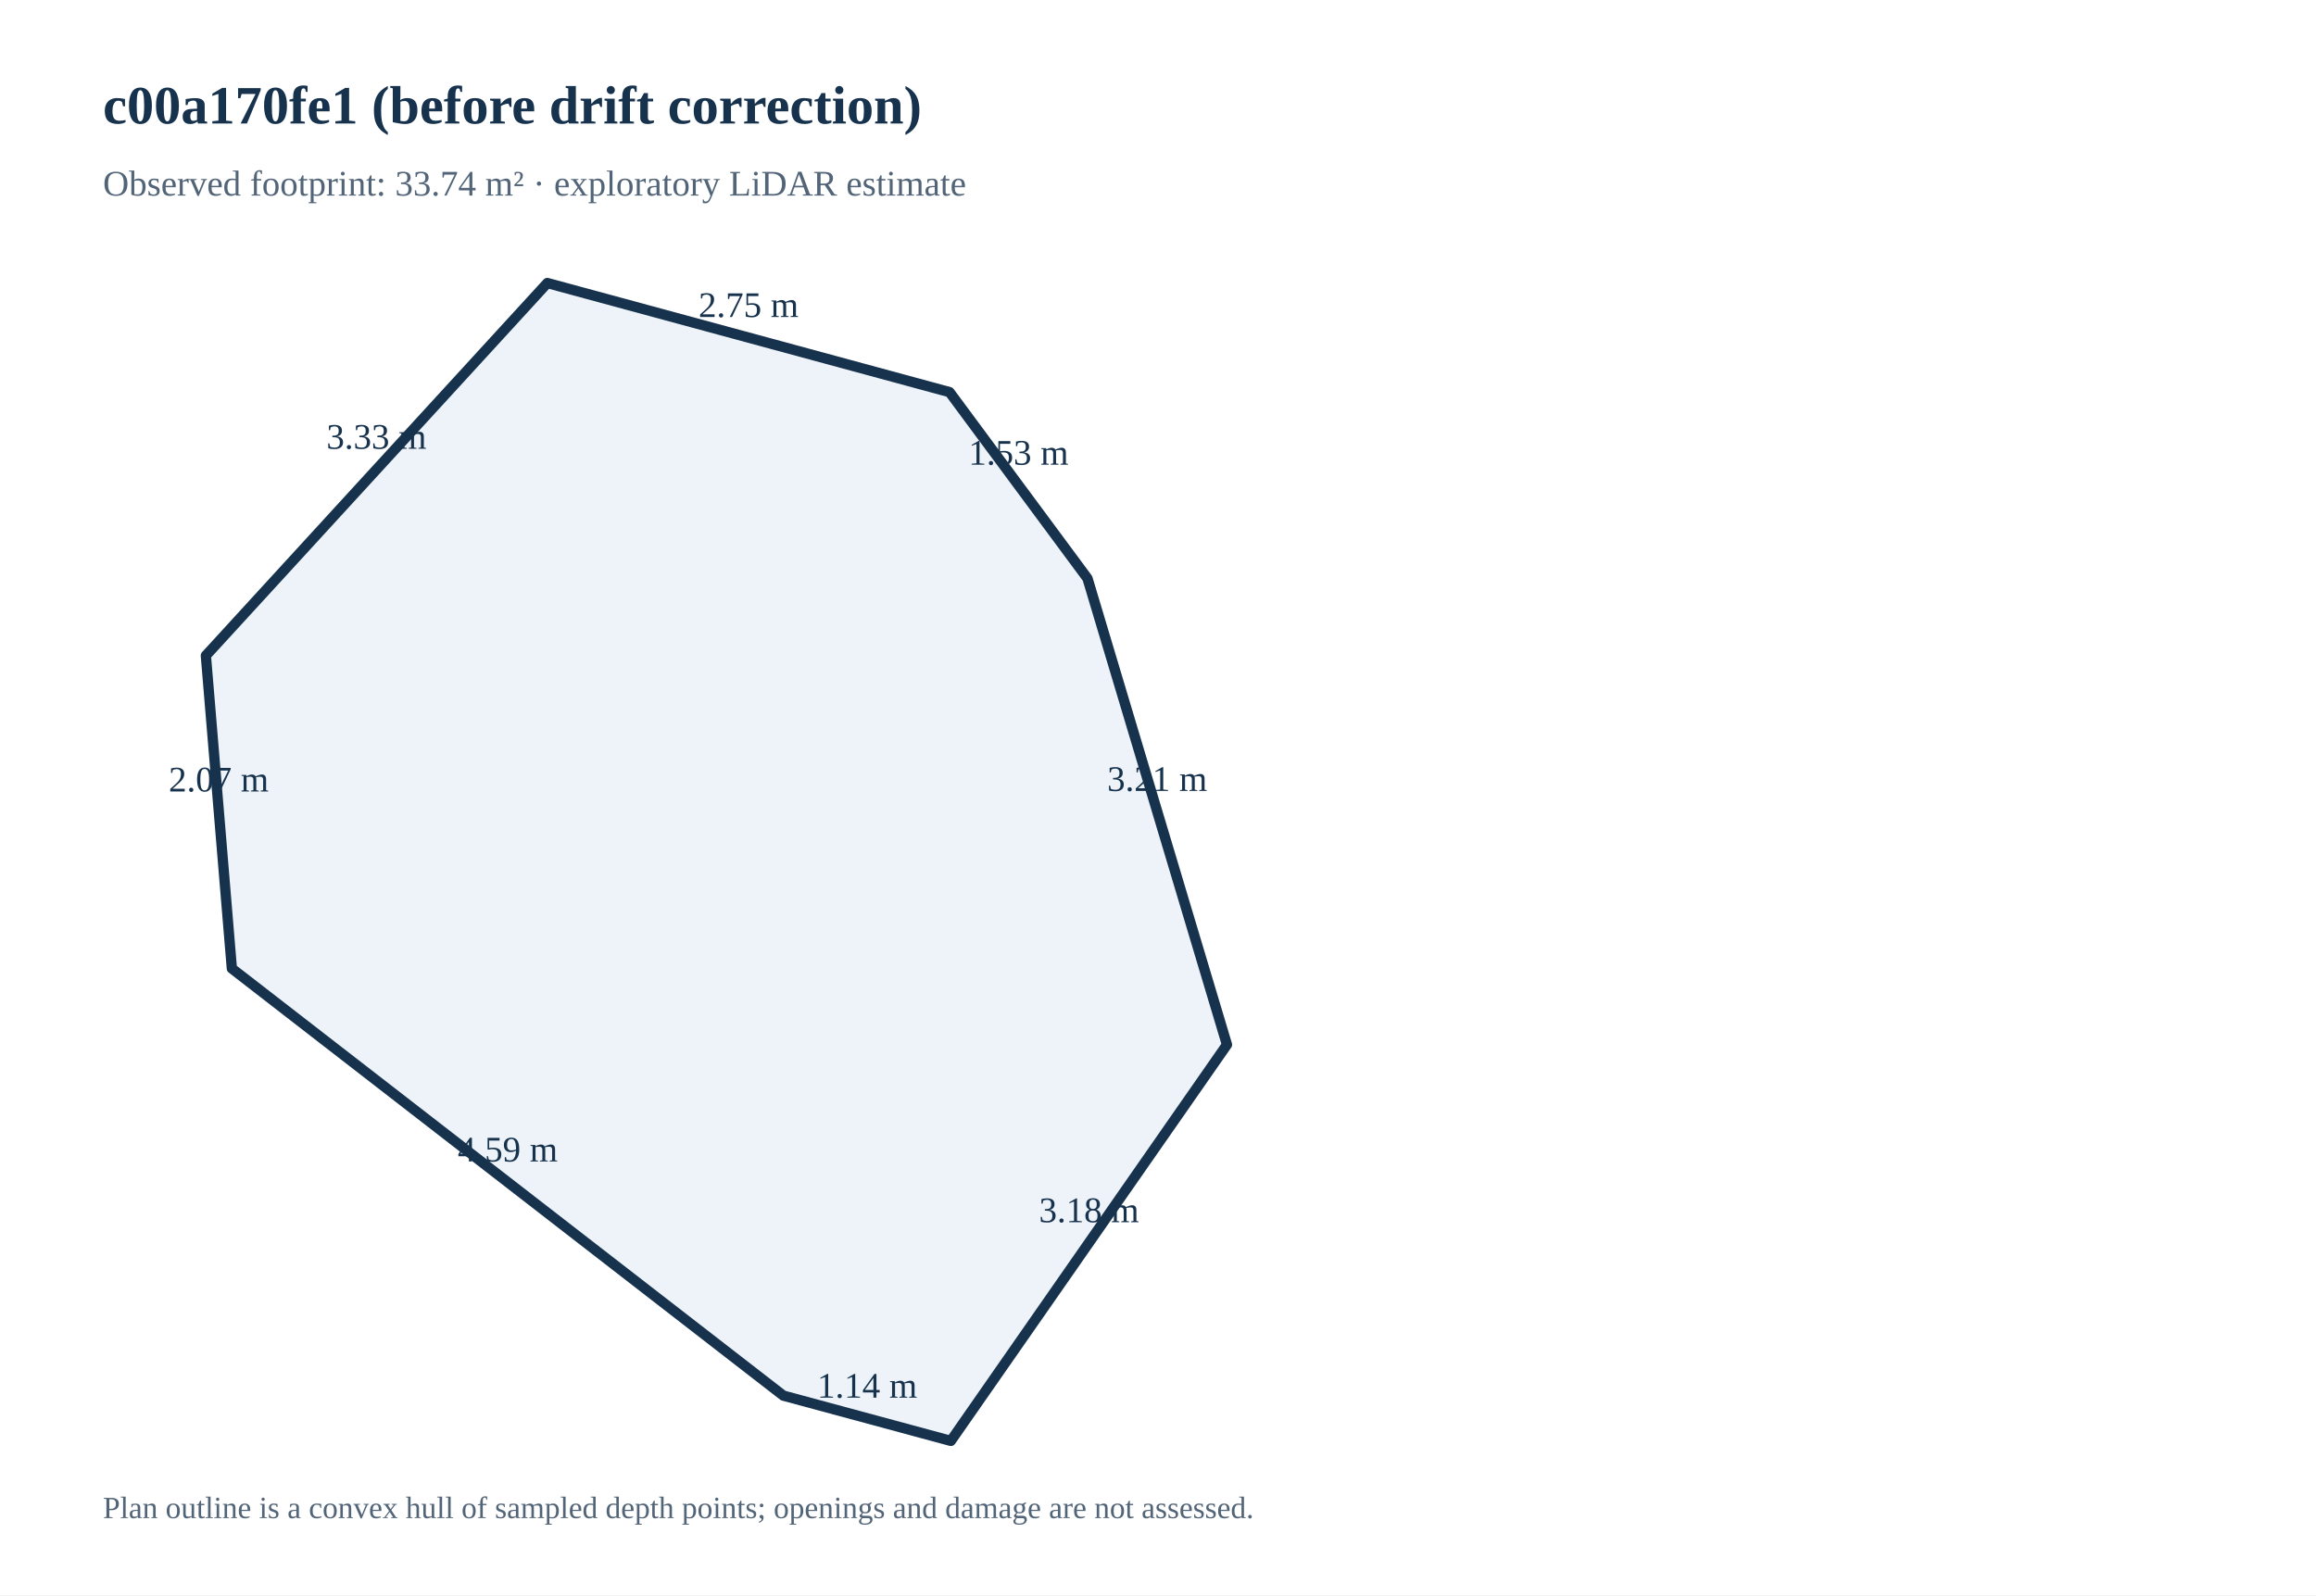
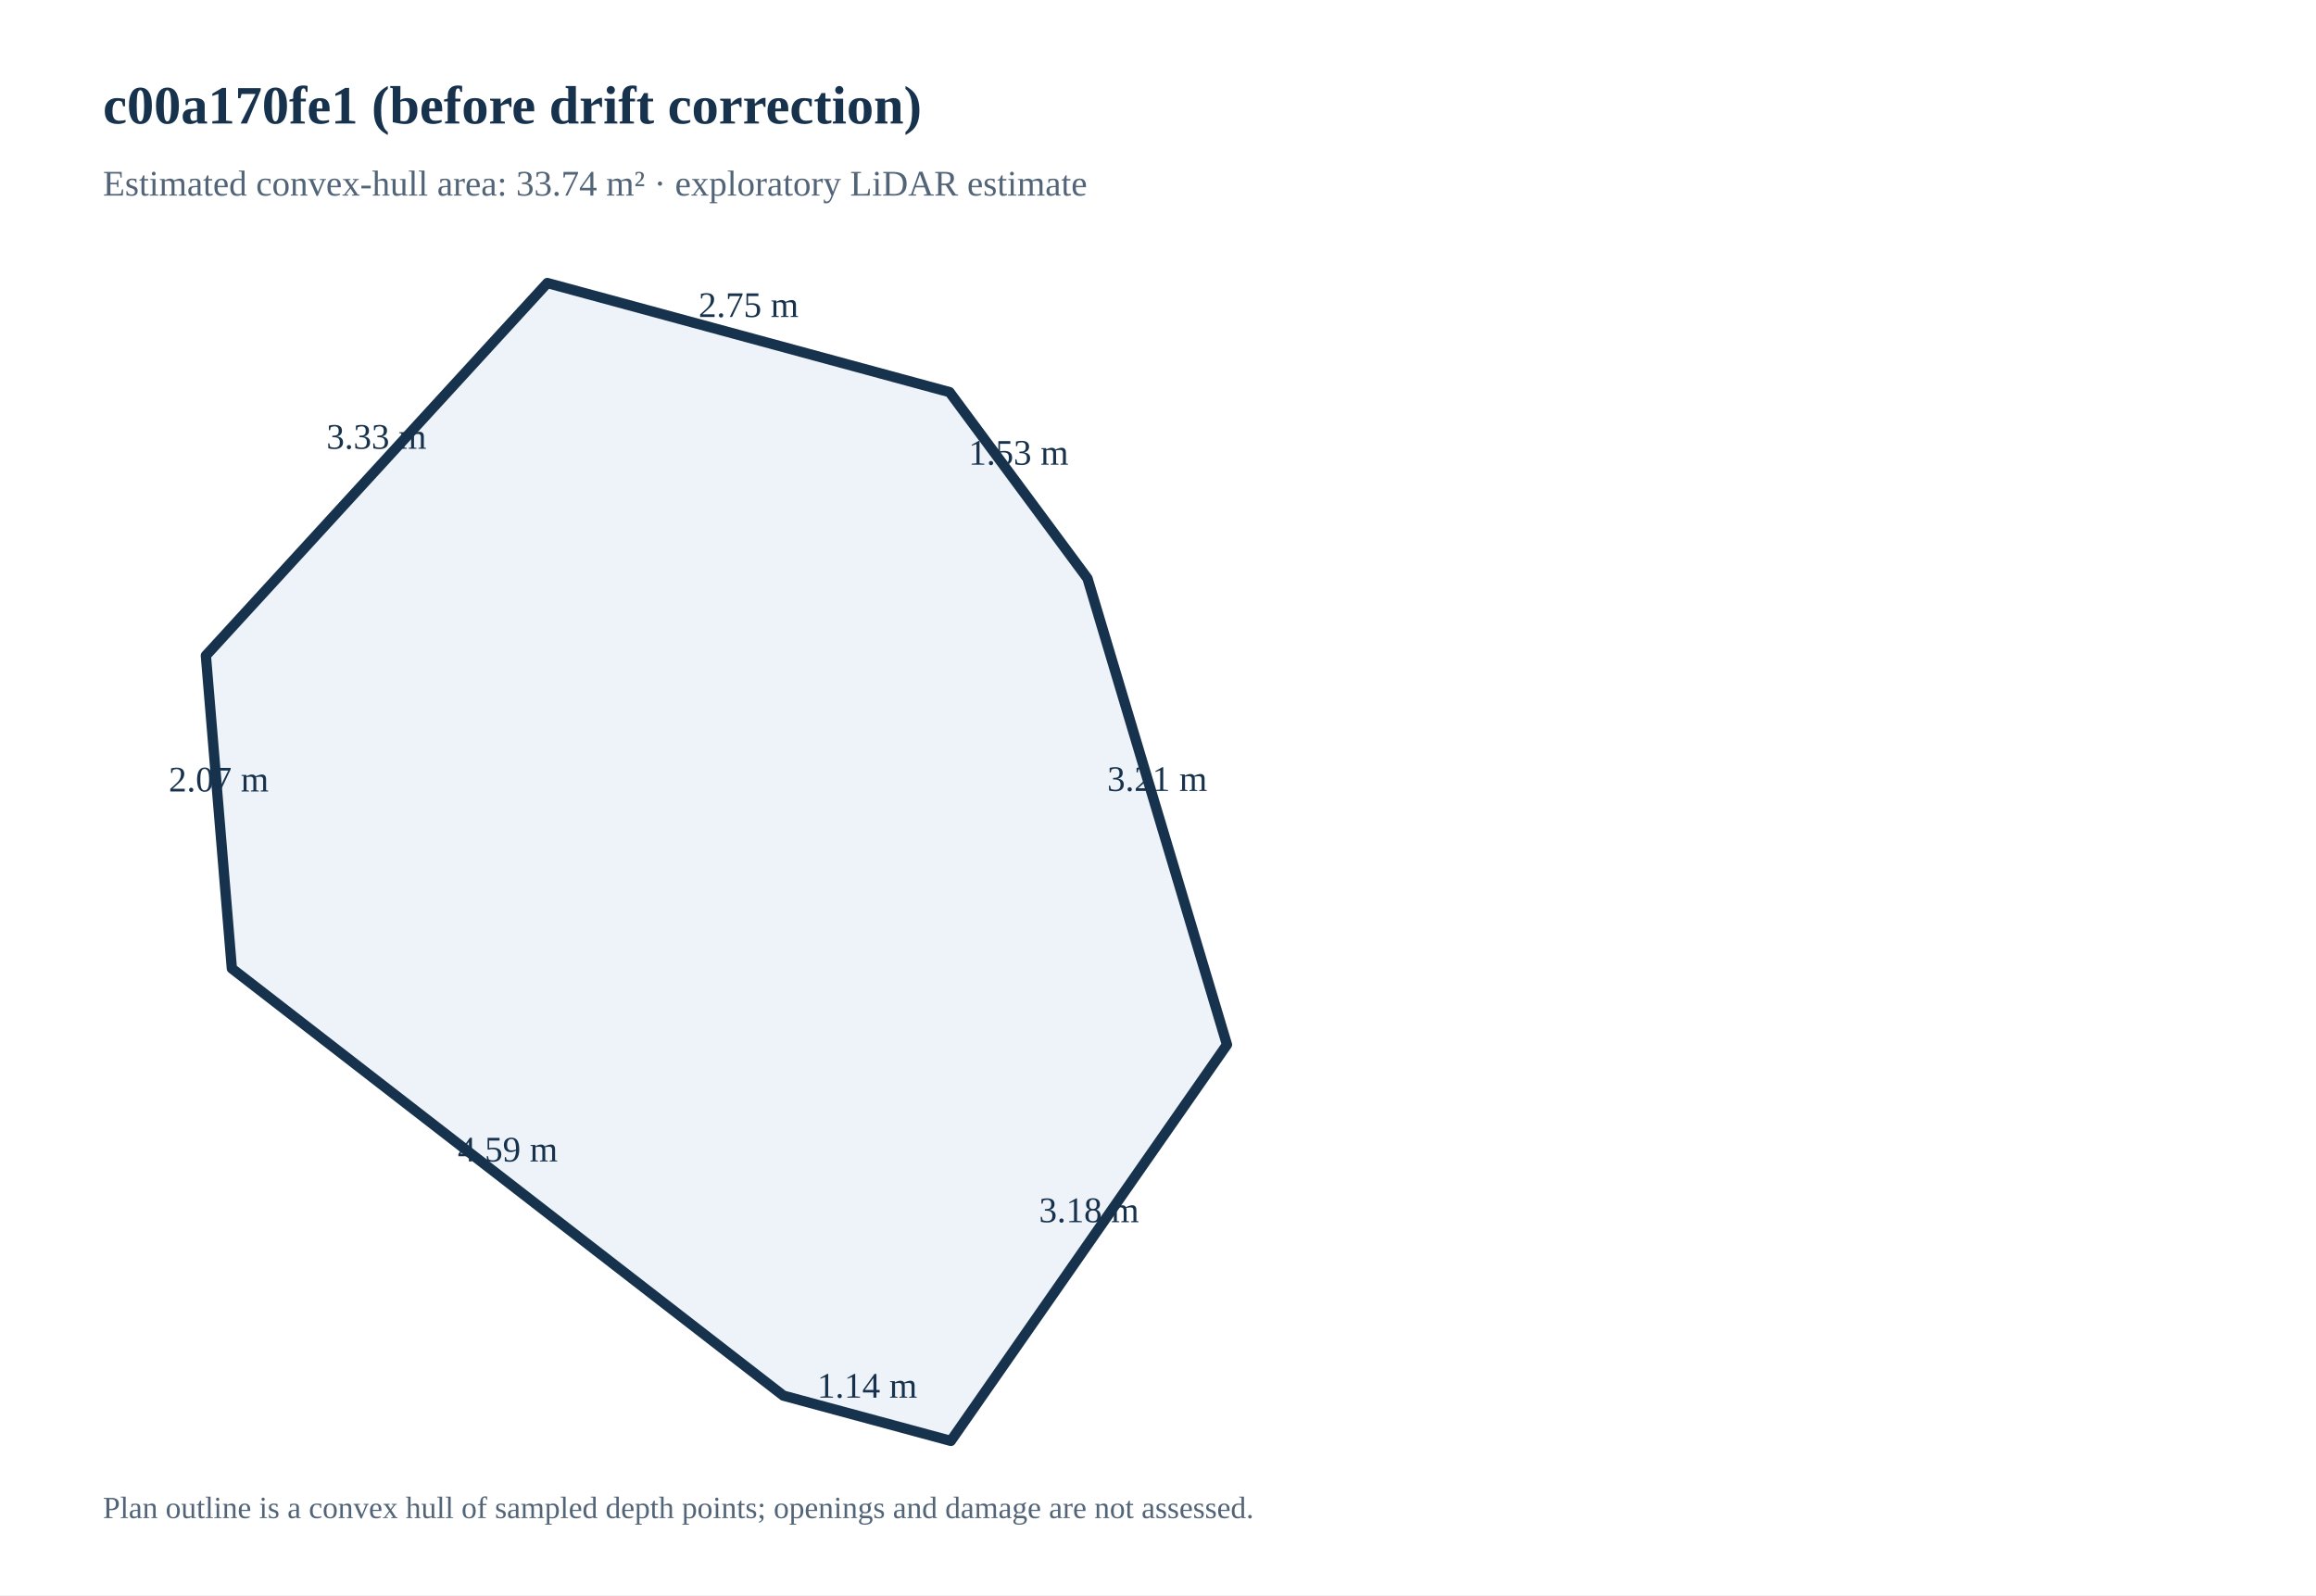
<svg xmlns="http://www.w3.org/2000/svg" width="900" height="620" viewBox="0 0 900 620">
  <rect width="100%" height="100%" fill="#ffffff" />
  <polygon points="90.1,376.4 304.4,542.4 369.5,560.0 476.8,406.0 422.6,224.8 369.0,152.4 212.7,110.0 80.0,254.8" fill="#edf3f8" stroke="#17324d" stroke-width="4" stroke-linejoin="round" />
  <text x="197.3" y="451.4" text-anchor="middle" font-size="14" fill="#17324d">4.59 m</text>
  <text x="337.0" y="543.2" text-anchor="middle" font-size="14" fill="#17324d">1.14 m</text>
  <text x="423.2" y="475.0" text-anchor="middle" font-size="14" fill="#17324d">3.18 m</text>
  <text x="449.7" y="307.4" text-anchor="middle" font-size="14" fill="#17324d">3.21 m</text>
  <text x="395.8" y="180.6" text-anchor="middle" font-size="14" fill="#17324d">1.53 m</text>
  <text x="290.9" y="123.2" text-anchor="middle" font-size="14" fill="#17324d">2.75 m</text>
  <text x="146.3" y="174.4" text-anchor="middle" font-size="14" fill="#17324d">3.33 m</text>
  <text x="85.0" y="307.6" text-anchor="middle" font-size="14" fill="#17324d">2.07 m</text>
  <text x="40" y="48" font-size="21" font-weight="700" fill="#17324d">c00a170fe1 (before drift correction)</text>
-   <text x="40" y="76" font-size="14" fill="#526477">Observed footprint: 33.74 m² · exploratory LiDAR estimate</text>
+   <text x="40" y="76" font-size="14" fill="#526477">Estimated convex-hull area: 33.74 m² · exploratory LiDAR estimate</text>
  <text x="40" y="590" font-size="12" fill="#526477">Plan outline is a convex hull of sampled depth points; openings and damage are not assessed.</text>
</svg>
